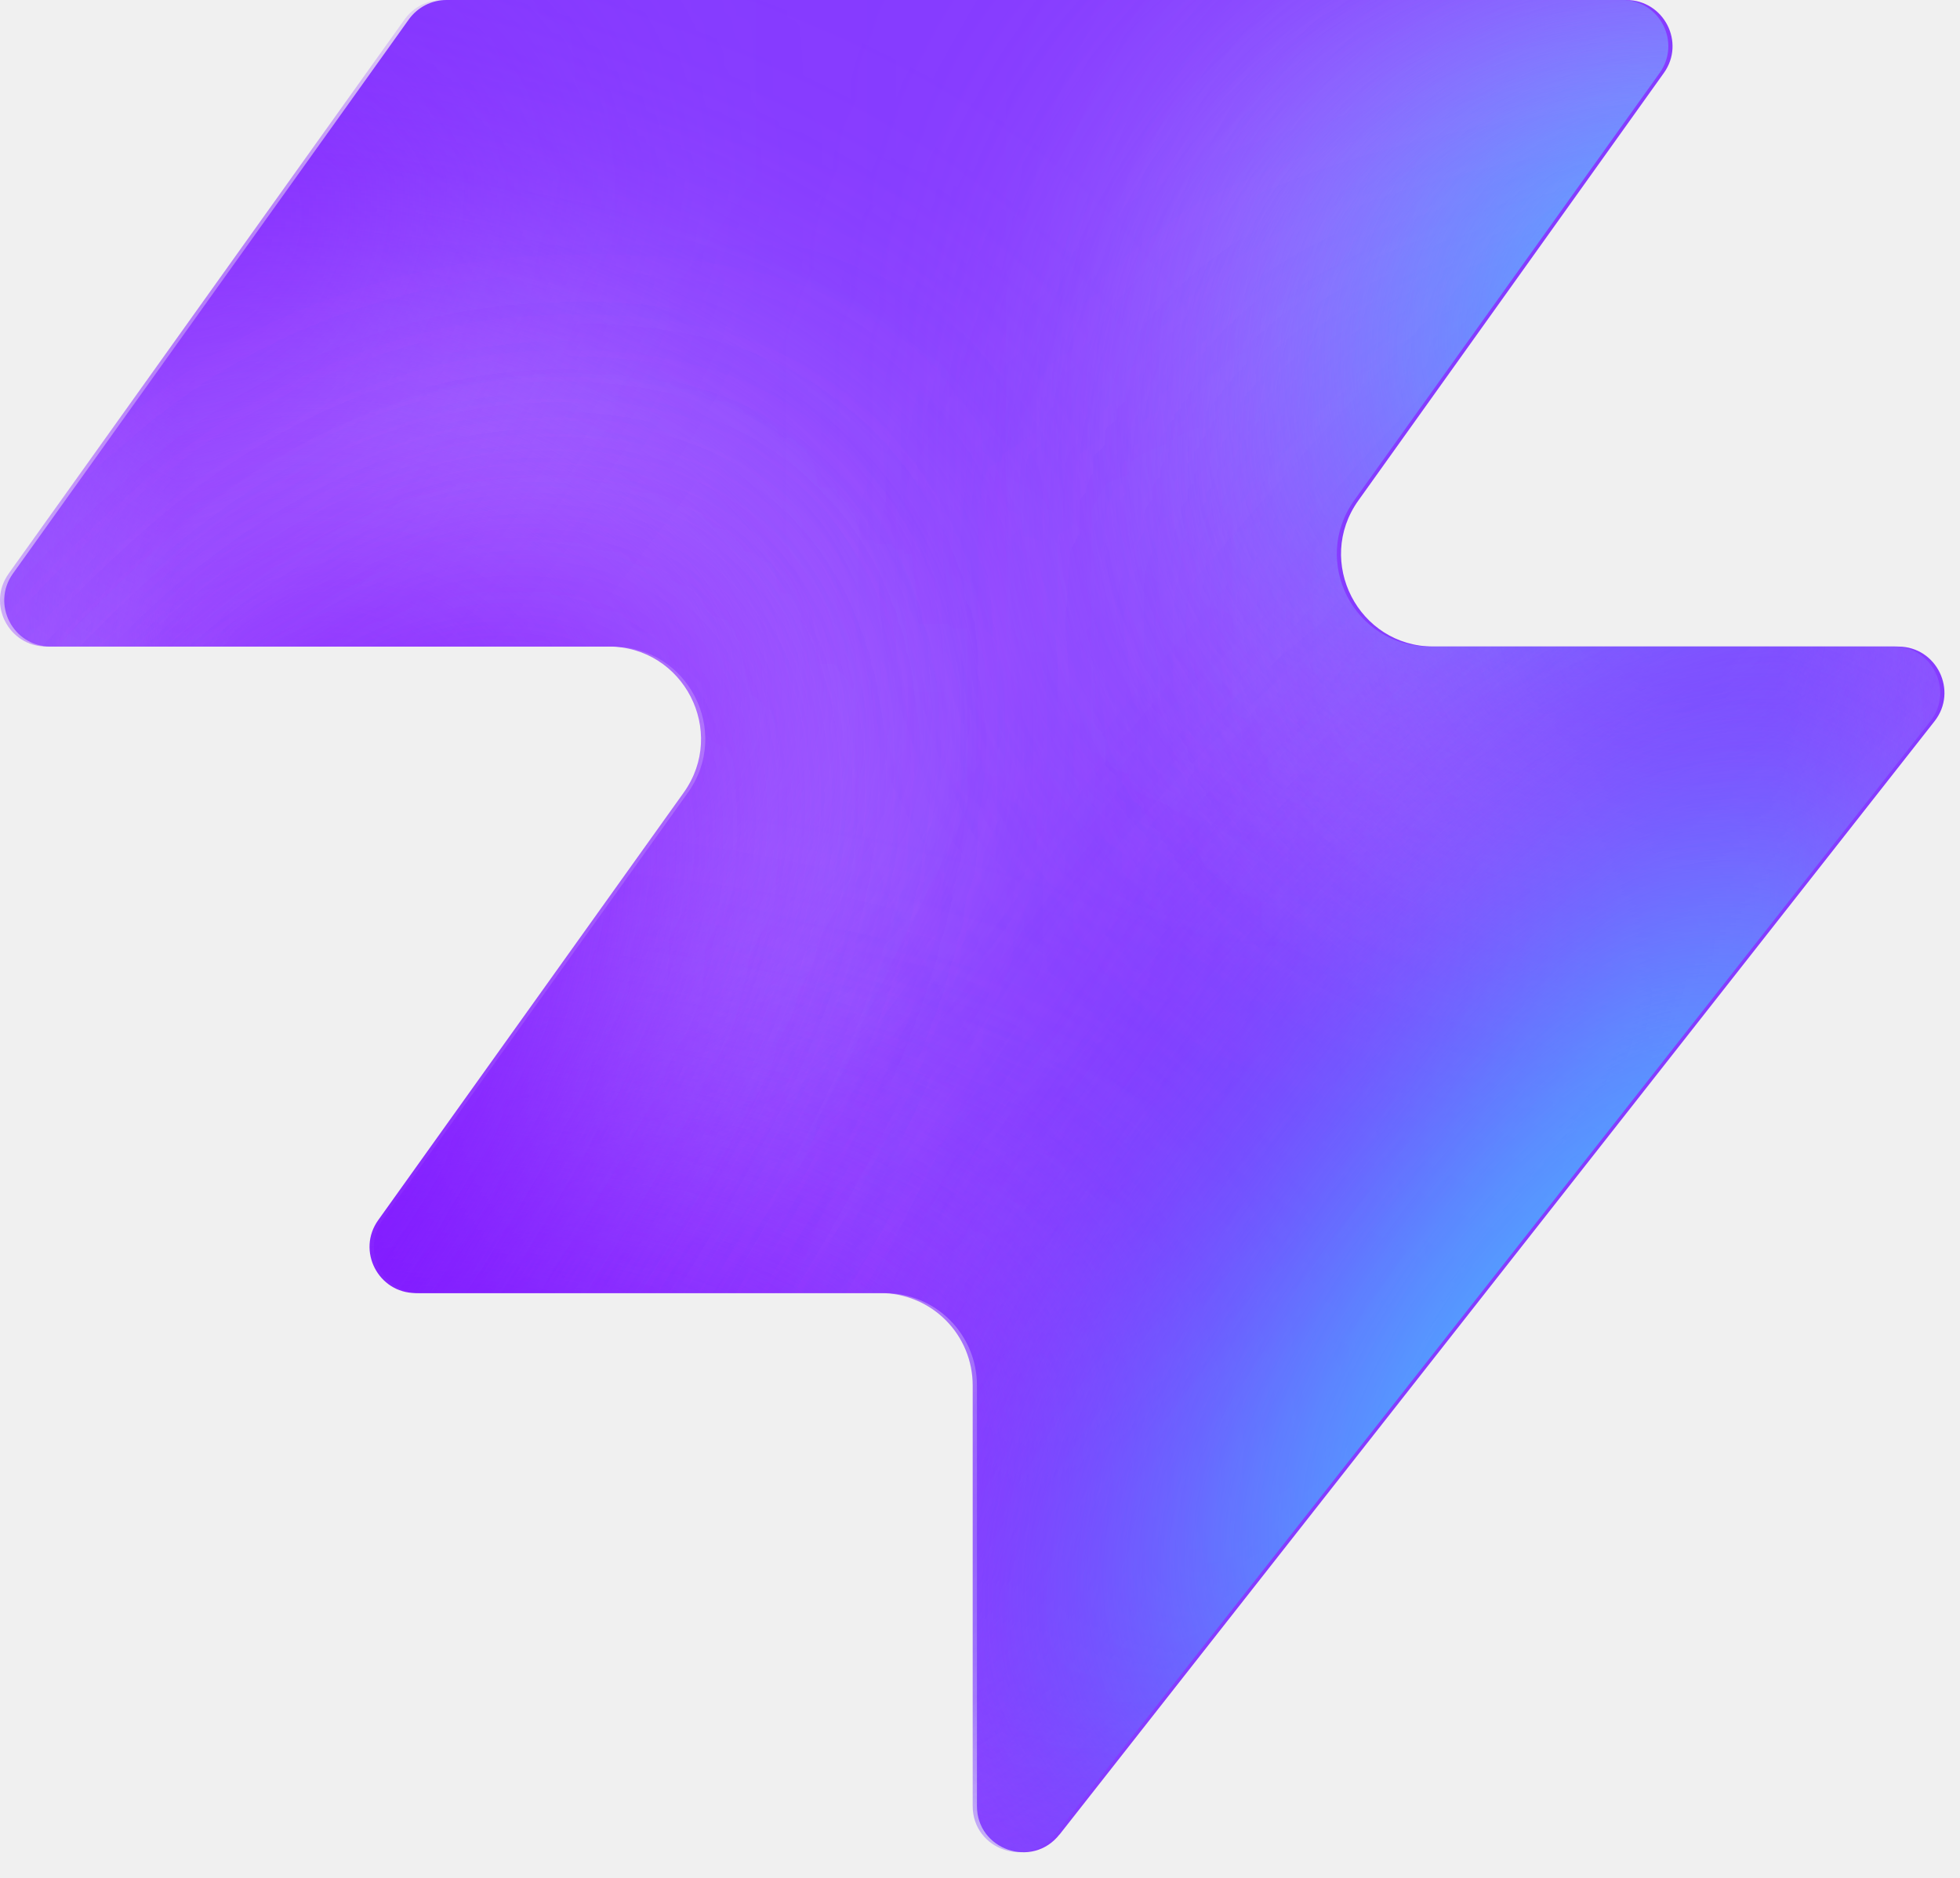
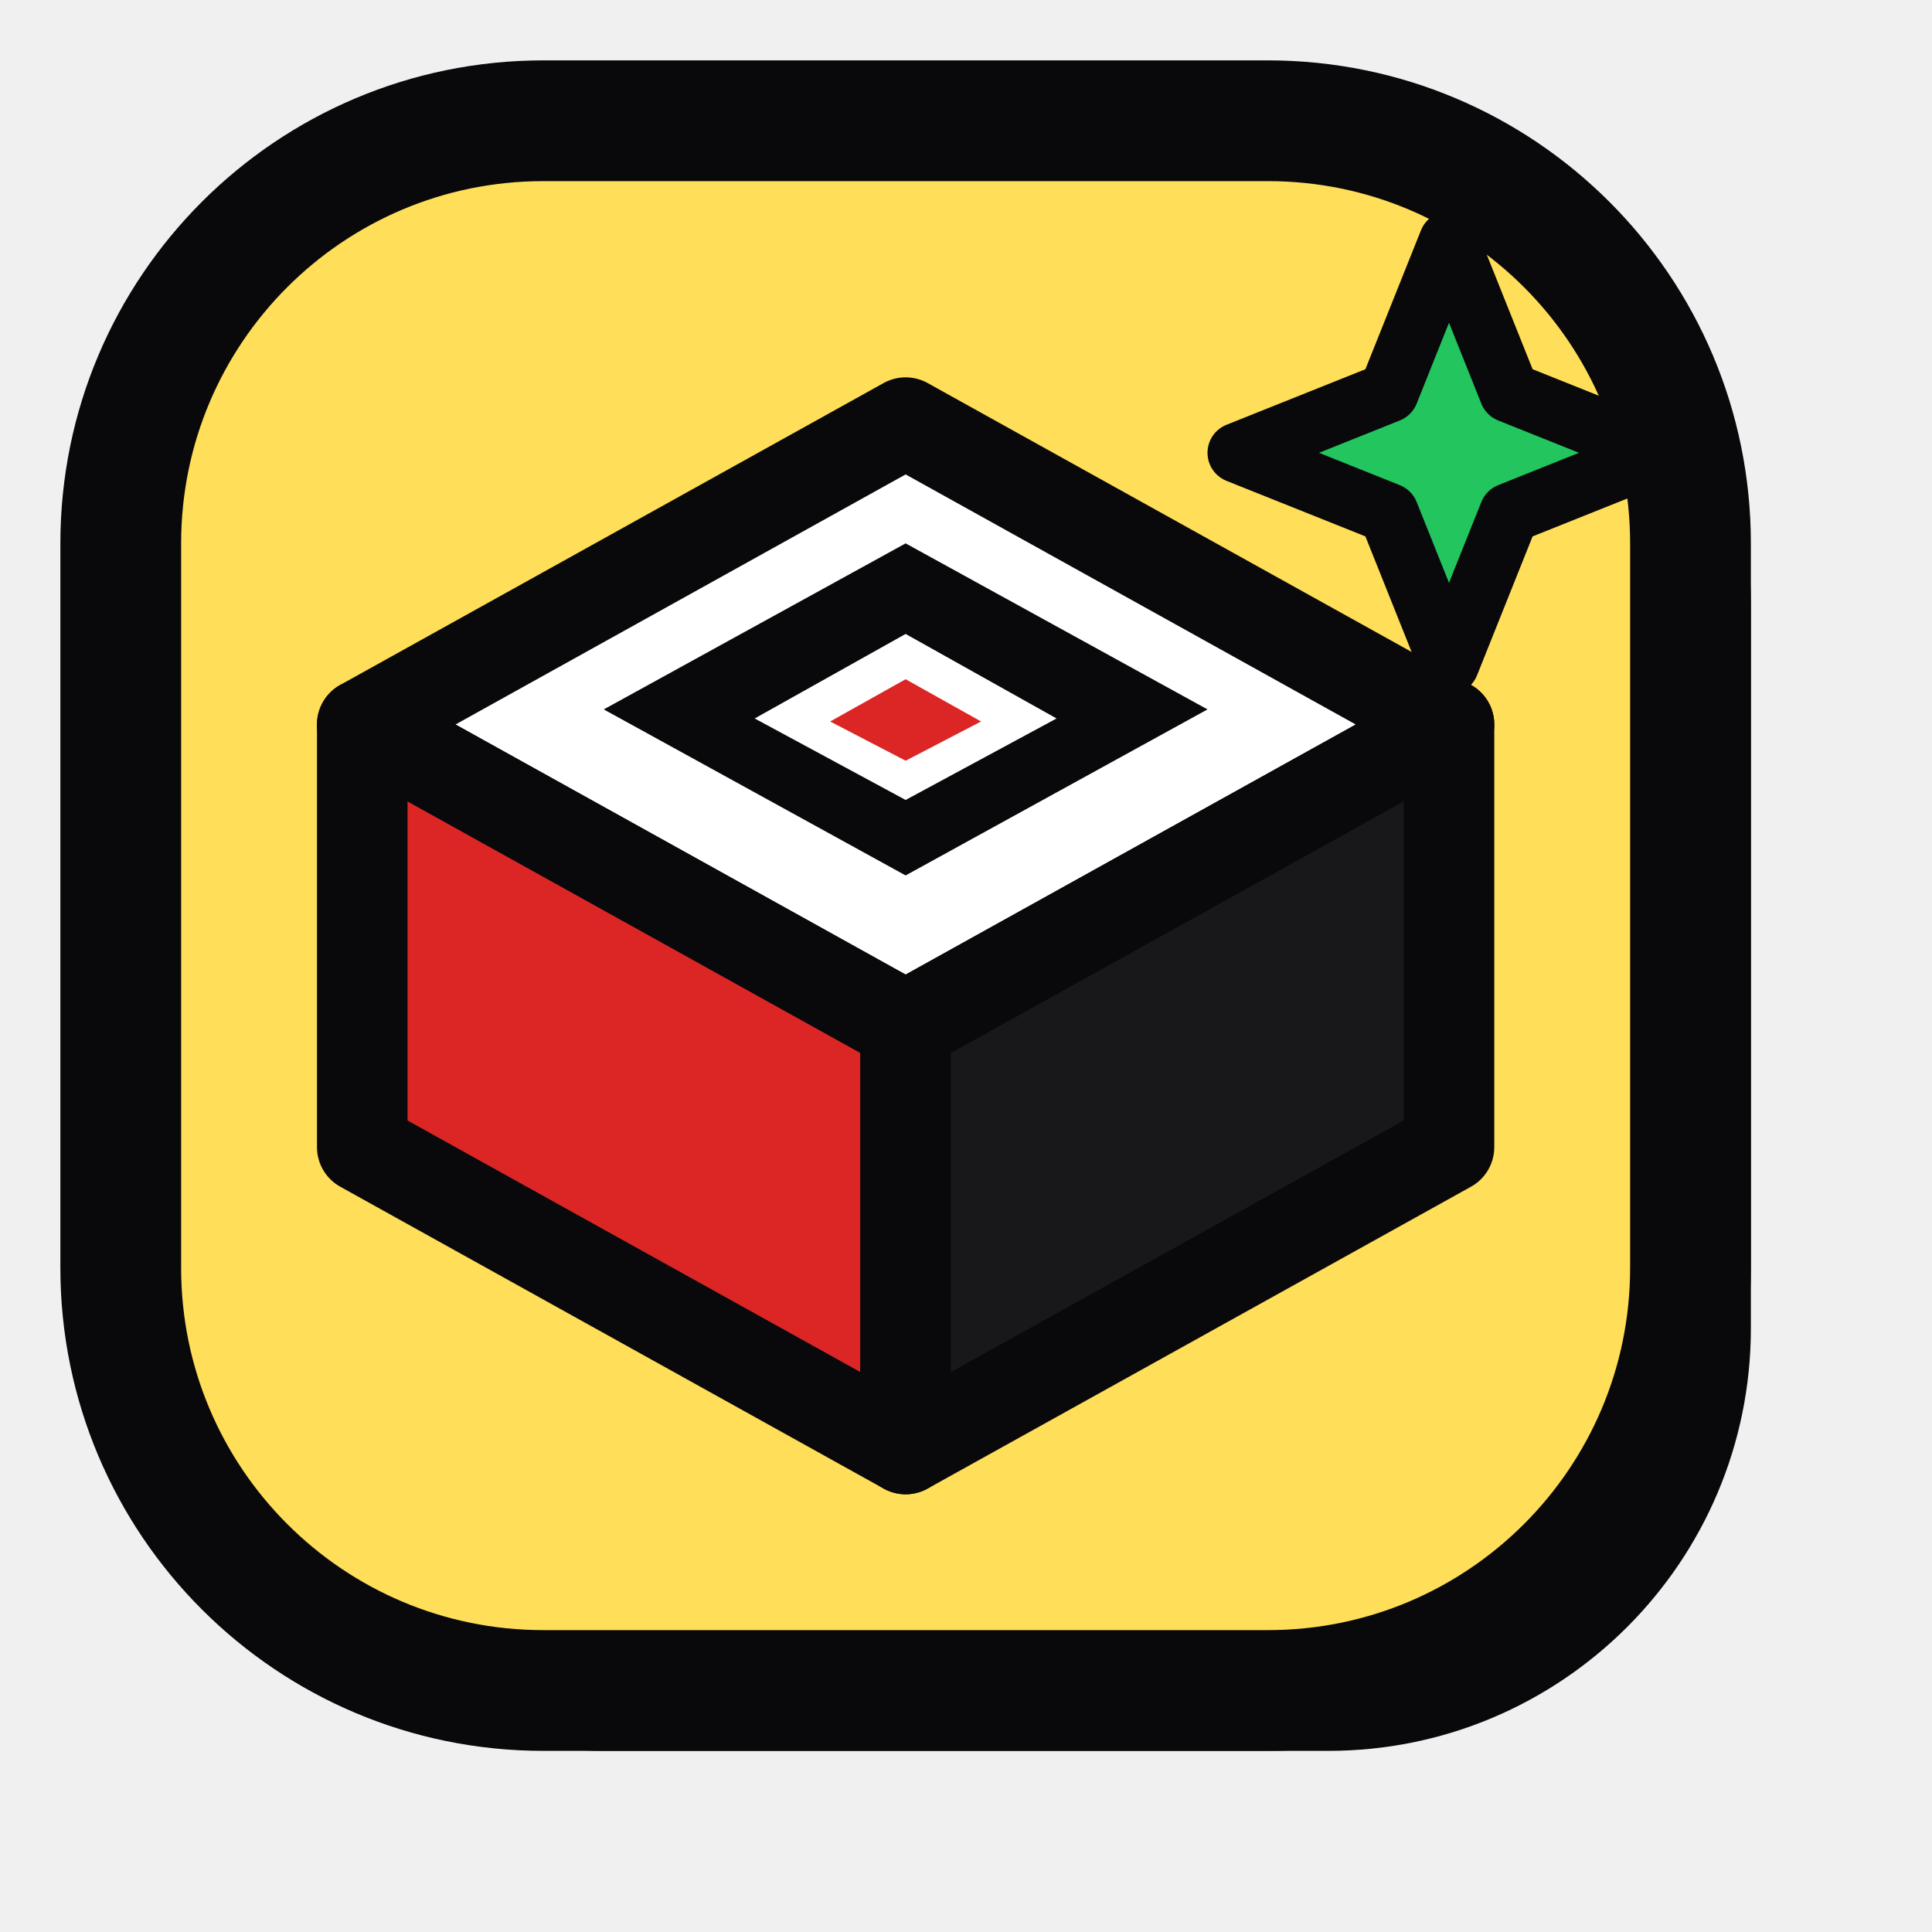
- <svg xmlns="http://www.w3.org/2000/svg" width="48" height="46" fill="none" viewBox="0 0 48 46">
-   <path fill="#863bff" d="M25.946 44.938c-.664.845-2.021.375-2.021-.698V33.937a2.26 2.26 0 0 0-2.262-2.262H10.287c-.92 0-1.456-1.04-.92-1.788l7.48-10.471c1.07-1.497 0-3.578-1.842-3.578H1.237c-.92 0-1.456-1.04-.92-1.788L10.013.474c.214-.297.556-.474.92-.474h28.894c.92 0 1.456 1.04.92 1.788l-7.48 10.471c-1.07 1.498 0 3.579 1.842 3.579h11.377c.943 0 1.473 1.088.89 1.83L25.947 44.94z" style="fill:#863bff;fill:color(display-p3 .525 .23 1);fill-opacity:1" />
-   <mask id="a" width="48" height="46" x="0" y="0" maskUnits="userSpaceOnUse" style="mask-type:alpha">
-     <path fill="#000" d="M25.842 44.938c-.664.844-2.021.375-2.021-.698V33.937a2.26 2.26 0 0 0-2.262-2.262H10.183c-.92 0-1.456-1.04-.92-1.788l7.48-10.471c1.07-1.498 0-3.579-1.842-3.579H1.133c-.92 0-1.456-1.04-.92-1.787L9.91.473c.214-.297.556-.474.92-.474h28.894c.92 0 1.456 1.04.92 1.788l-7.48 10.471c-1.07 1.498 0 3.578 1.842 3.578h11.377c.943 0 1.473 1.088.89 1.832L25.843 44.94z" style="fill:#000;fill-opacity:1" />
-   </mask>
-   <g mask="url(#a)">
-     <g filter="url(#b)">
-       <ellipse cx="5.508" cy="14.704" fill="#ede6ff" rx="5.508" ry="14.704" style="fill:#ede6ff;fill:color(display-p3 .927 .903 1);fill-opacity:1" transform="matrix(.00324 1 1 -.00324 -4.47 31.516)" />
-     </g>
-     <g filter="url(#c)">
-       <ellipse cx="10.399" cy="29.851" fill="#ede6ff" rx="10.399" ry="29.851" style="fill:#ede6ff;fill:color(display-p3 .927 .903 1);fill-opacity:1" transform="matrix(.00324 1 1 -.00324 -39.328 7.883)" />
-     </g>
-     <g filter="url(#d)">
-       <ellipse cx="5.508" cy="30.487" fill="#7e14ff" rx="5.508" ry="30.487" style="fill:#7e14ff;fill:color(display-p3 .492 .077 1);fill-opacity:1" transform="rotate(89.814 -25.913 -14.639)scale(1 -1)" />
-     </g>
-     <g filter="url(#e)">
-       <ellipse cx="5.508" cy="30.599" fill="#7e14ff" rx="5.508" ry="30.599" style="fill:#7e14ff;fill:color(display-p3 .492 .077 1);fill-opacity:1" transform="rotate(89.814 -32.644 -3.334)scale(1 -1)" />
-     </g>
-     <g filter="url(#f)">
-       <ellipse cx="5.508" cy="30.599" fill="#7e14ff" rx="5.508" ry="30.599" style="fill:#7e14ff;fill:color(display-p3 .492 .077 1);fill-opacity:1" transform="matrix(.00324 1 1 -.00324 -34.34 30.47)" />
-     </g>
-     <g filter="url(#g)">
-       <ellipse cx="14.072" cy="22.078" fill="#ede6ff" rx="14.072" ry="22.078" style="fill:#ede6ff;fill:color(display-p3 .927 .903 1);fill-opacity:1" transform="rotate(93.35 24.506 48.493)scale(-1 1)" />
-     </g>
-     <g filter="url(#h)">
-       <ellipse cx="3.47" cy="21.501" fill="#7e14ff" rx="3.47" ry="21.501" style="fill:#7e14ff;fill:color(display-p3 .492 .077 1);fill-opacity:1" transform="rotate(89.009 28.708 47.59)scale(-1 1)" />
-     </g>
-     <g filter="url(#i)">
-       <ellipse cx="3.47" cy="21.501" fill="#7e14ff" rx="3.47" ry="21.501" style="fill:#7e14ff;fill:color(display-p3 .492 .077 1);fill-opacity:1" transform="rotate(89.009 28.708 47.59)scale(-1 1)" />
-     </g>
-     <g filter="url(#j)">
-       <ellipse cx=".387" cy="8.972" fill="#7e14ff" rx="4.407" ry="29.108" style="fill:#7e14ff;fill:color(display-p3 .492 .077 1);fill-opacity:1" transform="rotate(39.51 .387 8.972)" />
-     </g>
-     <g filter="url(#k)">
-       <ellipse cx="47.523" cy="-6.092" fill="#7e14ff" rx="4.407" ry="29.108" style="fill:#7e14ff;fill:color(display-p3 .492 .077 1);fill-opacity:1" transform="rotate(37.892 47.523 -6.092)" />
-     </g>
-     <g filter="url(#l)">
-       <ellipse cx="41.412" cy="6.333" fill="#47bfff" rx="5.971" ry="9.665" style="fill:#47bfff;fill:color(display-p3 .28 .748 1);fill-opacity:1" transform="rotate(37.892 41.412 6.333)" />
-     </g>
-     <g filter="url(#m)">
-       <ellipse cx="-1.879" cy="38.332" fill="#7e14ff" rx="4.407" ry="29.108" style="fill:#7e14ff;fill:color(display-p3 .492 .077 1);fill-opacity:1" transform="rotate(37.892 -1.88 38.332)" />
-     </g>
-     <g filter="url(#n)">
-       <ellipse cx="-1.879" cy="38.332" fill="#7e14ff" rx="4.407" ry="29.108" style="fill:#7e14ff;fill:color(display-p3 .492 .077 1);fill-opacity:1" transform="rotate(37.892 -1.88 38.332)" />
-     </g>
-     <g filter="url(#o)">
-       <ellipse cx="35.651" cy="29.907" fill="#7e14ff" rx="4.407" ry="29.108" style="fill:#7e14ff;fill:color(display-p3 .492 .077 1);fill-opacity:1" transform="rotate(37.892 35.651 29.907)" />
-     </g>
-     <g filter="url(#p)">
-       <ellipse cx="38.418" cy="32.4" fill="#47bfff" rx="5.971" ry="15.297" style="fill:#47bfff;fill:color(display-p3 .28 .748 1);fill-opacity:1" transform="rotate(37.892 38.418 32.4)" />
-     </g>
-   </g>
-   <defs>
-     <filter id="b" width="60.045" height="41.654" x="-19.77" y="16.149" color-interpolation-filters="sRGB" filterUnits="userSpaceOnUse">
-       <feFlood flood-opacity="0" result="BackgroundImageFix" />
-       <feBlend in="SourceGraphic" in2="BackgroundImageFix" result="shape" />
-       <feGaussianBlur result="effect1_foregroundBlur_2002_17158" stdDeviation="7.659" />
-     </filter>
-     <filter id="c" width="90.34" height="51.437" x="-54.613" y="-7.533" color-interpolation-filters="sRGB" filterUnits="userSpaceOnUse">
-       <feFlood flood-opacity="0" result="BackgroundImageFix" />
-       <feBlend in="SourceGraphic" in2="BackgroundImageFix" result="shape" />
-       <feGaussianBlur result="effect1_foregroundBlur_2002_17158" stdDeviation="7.659" />
-     </filter>
-     <filter id="d" width="79.355" height="29.4" x="-49.64" y="2.03" color-interpolation-filters="sRGB" filterUnits="userSpaceOnUse">
-       <feFlood flood-opacity="0" result="BackgroundImageFix" />
-       <feBlend in="SourceGraphic" in2="BackgroundImageFix" result="shape" />
-       <feGaussianBlur result="effect1_foregroundBlur_2002_17158" stdDeviation="4.596" />
-     </filter>
-     <filter id="e" width="79.579" height="29.4" x="-45.045" y="20.029" color-interpolation-filters="sRGB" filterUnits="userSpaceOnUse">
-       <feFlood flood-opacity="0" result="BackgroundImageFix" />
-       <feBlend in="SourceGraphic" in2="BackgroundImageFix" result="shape" />
-       <feGaussianBlur result="effect1_foregroundBlur_2002_17158" stdDeviation="4.596" />
-     </filter>
-     <filter id="f" width="79.579" height="29.4" x="-43.513" y="21.178" color-interpolation-filters="sRGB" filterUnits="userSpaceOnUse">
-       <feFlood flood-opacity="0" result="BackgroundImageFix" />
-       <feBlend in="SourceGraphic" in2="BackgroundImageFix" result="shape" />
-       <feGaussianBlur result="effect1_foregroundBlur_2002_17158" stdDeviation="4.596" />
-     </filter>
-     <filter id="g" width="74.749" height="58.852" x="15.756" y="-17.901" color-interpolation-filters="sRGB" filterUnits="userSpaceOnUse">
-       <feFlood flood-opacity="0" result="BackgroundImageFix" />
-       <feBlend in="SourceGraphic" in2="BackgroundImageFix" result="shape" />
-       <feGaussianBlur result="effect1_foregroundBlur_2002_17158" stdDeviation="7.659" />
-     </filter>
-     <filter id="h" width="61.377" height="25.362" x="23.548" y="2.284" color-interpolation-filters="sRGB" filterUnits="userSpaceOnUse">
-       <feFlood flood-opacity="0" result="BackgroundImageFix" />
-       <feBlend in="SourceGraphic" in2="BackgroundImageFix" result="shape" />
-       <feGaussianBlur result="effect1_foregroundBlur_2002_17158" stdDeviation="4.596" />
-     </filter>
-     <filter id="i" width="61.377" height="25.362" x="23.548" y="2.284" color-interpolation-filters="sRGB" filterUnits="userSpaceOnUse">
-       <feFlood flood-opacity="0" result="BackgroundImageFix" />
-       <feBlend in="SourceGraphic" in2="BackgroundImageFix" result="shape" />
-       <feGaussianBlur result="effect1_foregroundBlur_2002_17158" stdDeviation="4.596" />
-     </filter>
-     <filter id="j" width="56.045" height="63.649" x="-27.636" y="-22.853" color-interpolation-filters="sRGB" filterUnits="userSpaceOnUse">
-       <feFlood flood-opacity="0" result="BackgroundImageFix" />
-       <feBlend in="SourceGraphic" in2="BackgroundImageFix" result="shape" />
-       <feGaussianBlur result="effect1_foregroundBlur_2002_17158" stdDeviation="4.596" />
-     </filter>
-     <filter id="k" width="54.814" height="64.646" x="20.116" y="-38.415" color-interpolation-filters="sRGB" filterUnits="userSpaceOnUse">
-       <feFlood flood-opacity="0" result="BackgroundImageFix" />
-       <feBlend in="SourceGraphic" in2="BackgroundImageFix" result="shape" />
-       <feGaussianBlur result="effect1_foregroundBlur_2002_17158" stdDeviation="4.596" />
-     </filter>
-     <filter id="l" width="33.541" height="35.313" x="24.641" y="-11.323" color-interpolation-filters="sRGB" filterUnits="userSpaceOnUse">
-       <feFlood flood-opacity="0" result="BackgroundImageFix" />
-       <feBlend in="SourceGraphic" in2="BackgroundImageFix" result="shape" />
-       <feGaussianBlur result="effect1_foregroundBlur_2002_17158" stdDeviation="4.596" />
-     </filter>
-     <filter id="m" width="54.814" height="64.646" x="-29.286" y="6.009" color-interpolation-filters="sRGB" filterUnits="userSpaceOnUse">
-       <feFlood flood-opacity="0" result="BackgroundImageFix" />
-       <feBlend in="SourceGraphic" in2="BackgroundImageFix" result="shape" />
-       <feGaussianBlur result="effect1_foregroundBlur_2002_17158" stdDeviation="4.596" />
-     </filter>
-     <filter id="n" width="54.814" height="64.646" x="-29.286" y="6.009" color-interpolation-filters="sRGB" filterUnits="userSpaceOnUse">
-       <feFlood flood-opacity="0" result="BackgroundImageFix" />
-       <feBlend in="SourceGraphic" in2="BackgroundImageFix" result="shape" />
-       <feGaussianBlur result="effect1_foregroundBlur_2002_17158" stdDeviation="4.596" />
-     </filter>
-     <filter id="o" width="54.814" height="64.646" x="8.244" y="-2.416" color-interpolation-filters="sRGB" filterUnits="userSpaceOnUse">
-       <feFlood flood-opacity="0" result="BackgroundImageFix" />
-       <feBlend in="SourceGraphic" in2="BackgroundImageFix" result="shape" />
-       <feGaussianBlur result="effect1_foregroundBlur_2002_17158" stdDeviation="4.596" />
-     </filter>
-     <filter id="p" width="39.409" height="43.623" x="18.713" y="10.588" color-interpolation-filters="sRGB" filterUnits="userSpaceOnUse">
-       <feFlood flood-opacity="0" result="BackgroundImageFix" />
-       <feBlend in="SourceGraphic" in2="BackgroundImageFix" result="shape" />
-       <feGaussianBlur result="effect1_foregroundBlur_2002_17158" stdDeviation="4.596" />
-     </filter>
-   </defs>
+ <svg xmlns="http://www.w3.org/2000/svg" viewBox="0 0 64 64" fill="none">
+   <rect x="6" y="6" width="52" height="52" rx="14" fill="#09090B" />
+   <rect x="4" y="4" width="52" height="52" rx="14" fill="#FFDE59" stroke="#09090B" stroke-width="4" />
+   <path d="M30 14L48 24L30 34L12 24L30 14Z" fill="#FFFFFF" stroke="#09090B" stroke-width="3" stroke-linejoin="round" />
+   <path d="M12 24L30 34V48L12 38V24Z" fill="#DC2626" stroke="#09090B" stroke-width="3" stroke-linejoin="round" />
+   <path d="M30 34L48 24V38L30 48V34Z" fill="#18181B" stroke="#09090B" stroke-width="3" stroke-linejoin="round" />
+   <path d="M30 18L40 23.5L30 29L20 23.5L30 18Z" fill="#09090B" />
+   <path d="M30 21L35 23.8L30 26.5L25 23.8L30 21Z" fill="#FFFFFF" />
+   <path d="M30 22.5L32.5 23.9L30 25.2L27.5 23.9L30 22.5Z" fill="#DC2626" />
+   <path d="M48 8L50 13L55 15L50 17L48 22L46 17L41 15L46 13L48 8Z" fill="#22C55E" stroke="#09090B" stroke-width="2" stroke-linejoin="round" />
</svg>
